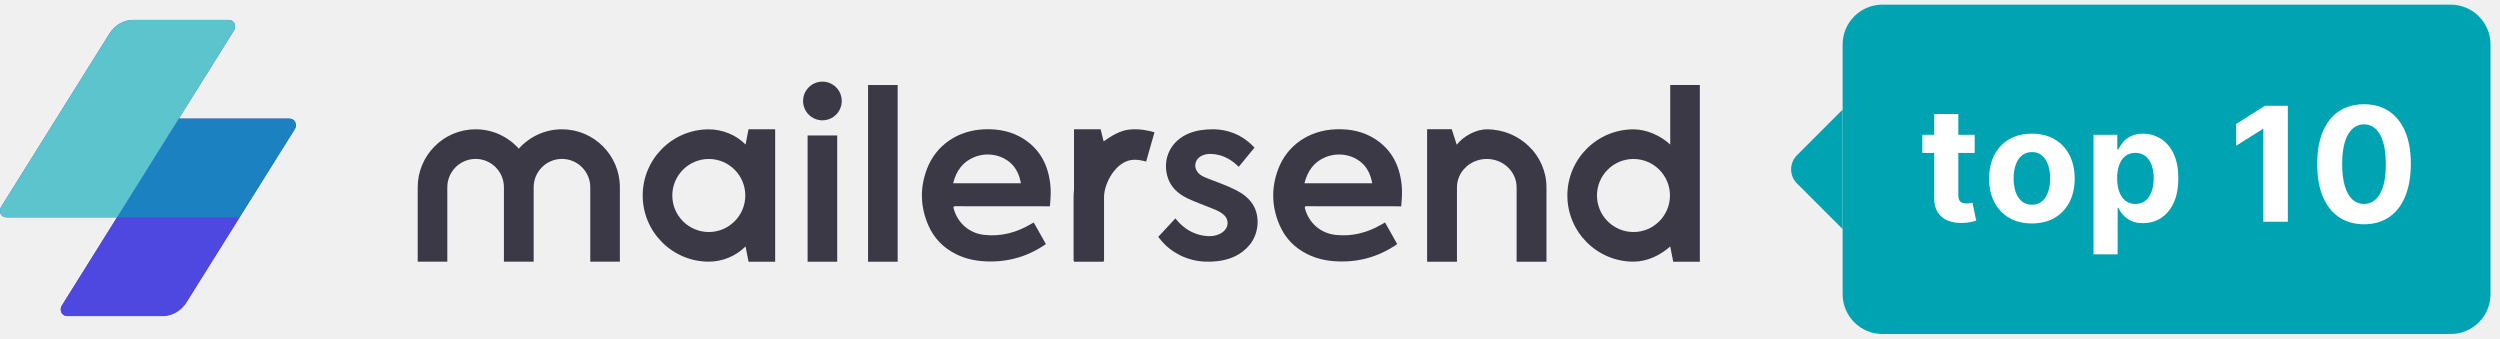
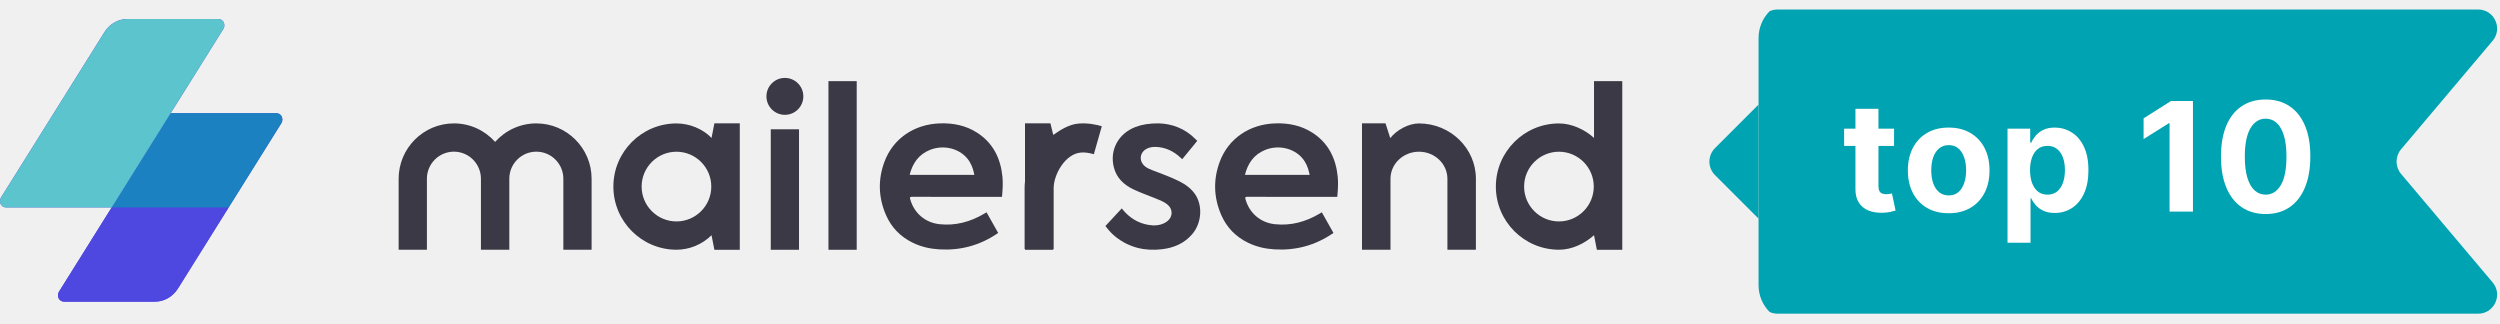
- <svg xmlns="http://www.w3.org/2000/svg" width="251" height="34" viewBox="0 0 251 34" fill="none">
+ <svg xmlns="http://www.w3.org/2000/svg" width="263" height="34" viewBox="0 0 263 34" fill="none">
  <g clip-path="url(#clip0_401_1466)">
    <path fill-rule="evenodd" clip-rule="evenodd" d="M29.579 12.166C29.463 11.997 29.269 11.91 29.074 11.91H17.952L23.498 3.045C23.641 2.818 23.649 2.506 23.476 2.256C23.358 2.087 23.162 2 22.966 2H13.389C12.428 2 11.529 2.516 10.99 3.376L0.106 20.775C-0.036 21.003 -0.042 21.314 0.129 21.564C0.246 21.733 0.439 21.82 0.635 21.82H11.751L6.204 30.687C6.104 30.847 6.074 31.048 6.119 31.24C6.19 31.537 6.453 31.732 6.737 31.732H16.308C17.277 31.732 18.182 31.213 18.724 30.345L24.056 21.82L29.602 12.955C29.745 12.728 29.751 12.416 29.579 12.166Z" fill="#4E48E0" />
    <path fill-rule="evenodd" clip-rule="evenodd" d="M24.058 21.818L18.725 30.345C18.182 31.213 17.277 31.732 16.308 31.732H6.737C6.453 31.732 6.19 31.537 6.12 31.24C6.074 31.048 6.105 30.847 6.204 30.687L11.752 21.818H24.058Z" fill="#4E48E0" />
    <path fill-rule="evenodd" clip-rule="evenodd" d="M17.945 11.91H29.074C29.269 11.91 29.463 11.997 29.579 12.166C29.751 12.416 29.744 12.727 29.602 12.955L24.057 21.82H11.746L17.945 11.91Z" fill="#1C81C1" />
    <path fill-rule="evenodd" clip-rule="evenodd" d="M0.635 21.82C0.439 21.82 0.246 21.733 0.13 21.564C-0.042 21.314 -0.036 21.003 0.106 20.775L10.991 3.376C11.529 2.516 12.428 2 13.389 2H22.966C23.162 2 23.358 2.087 23.476 2.256C23.649 2.506 23.641 2.818 23.498 3.045L11.752 21.82H0.635Z" fill="#5CC4CD" />
    <path fill-rule="evenodd" clip-rule="evenodd" d="M95.695 18.397H95.982H101.668C101.876 18.397 102.494 18.4 102.494 18.4C102.494 18.4 102.493 18.36 102.459 18.197C102.335 17.615 102.111 17.083 101.721 16.629C100.814 15.575 99.205 15.216 97.829 15.771C96.648 16.247 96.004 17.167 95.695 18.397ZM100.542 20.709C99.006 20.709 97.47 20.712 95.934 20.705C95.734 20.704 95.696 20.746 95.75 20.943C96.152 22.412 97.323 23.42 98.828 23.584C100.523 23.768 102.074 23.343 103.525 22.487L103.785 22.334L105.009 24.508C105.009 24.508 104.974 24.527 104.845 24.614C103.02 25.834 101.012 26.362 98.825 26.234C97.849 26.177 96.911 25.968 96.03 25.539C94.727 24.906 93.768 23.925 93.194 22.596C92.397 20.748 92.349 18.861 93.059 16.981C93.969 14.565 96.19 13.062 98.889 12.979C100.28 12.936 101.601 13.194 102.786 13.955C104.459 15.029 105.252 16.627 105.454 18.56C105.52 19.192 105.486 19.821 105.432 20.453C105.412 20.682 105.406 20.713 105.406 20.713C105.406 20.713 102.07 20.709 100.542 20.709Z" fill="#3A3945" />
    <path fill-rule="evenodd" clip-rule="evenodd" d="M130.968 18.397H131.254H136.94C137.148 18.397 137.766 18.4 137.766 18.4C137.766 18.4 137.765 18.36 137.731 18.197C137.607 17.615 137.383 17.083 136.993 16.629C136.086 15.575 134.477 15.216 133.101 15.771C131.92 16.247 131.276 17.167 130.968 18.397ZM135.814 20.709C134.278 20.709 132.742 20.712 131.206 20.705C131.006 20.704 130.968 20.746 131.022 20.943C131.424 22.412 132.594 23.42 134.1 23.584C135.795 23.768 137.346 23.343 138.797 22.487L139.056 22.334L140.281 24.508C140.281 24.508 140.246 24.527 140.117 24.614C138.292 25.834 136.284 26.362 134.097 26.234C133.121 26.177 132.183 25.968 131.302 25.539C129.999 24.906 129.04 23.925 128.466 22.596C127.669 20.748 127.621 18.861 128.331 16.981C129.241 14.565 131.462 13.062 134.161 12.979C135.552 12.936 136.873 13.194 138.058 13.955C139.731 15.029 140.524 16.627 140.726 18.56C140.792 19.192 140.758 19.821 140.703 20.453C140.684 20.682 140.678 20.713 140.678 20.713C140.678 20.713 137.342 20.709 135.814 20.709Z" fill="#3A3945" />
    <path fill-rule="evenodd" clip-rule="evenodd" d="M121.852 12.977C123.248 13.004 124.644 13.493 125.775 14.644C125.905 14.775 125.95 14.821 125.95 14.821L124.367 16.75C124.367 16.75 124.343 16.727 124.216 16.606C123.484 15.915 122.627 15.494 121.605 15.455C121.284 15.443 120.972 15.486 120.68 15.625C119.89 16.003 119.774 16.931 120.446 17.493C120.668 17.678 120.929 17.789 121.195 17.893C122.152 18.267 123.125 18.602 124.046 19.064C124.719 19.402 125.323 19.831 125.747 20.469C126.538 21.659 126.407 23.451 125.454 24.593C124.62 25.592 123.514 26.066 122.258 26.217C120.464 26.434 118.816 26.058 117.375 24.923C117.006 24.633 116.689 24.291 116.4 23.922C116.314 23.812 116.289 23.777 116.289 23.777L118.01 21.924C118.01 21.924 118.031 21.95 118.144 22.086C118.836 22.917 119.705 23.461 120.777 23.652C121.39 23.762 121.993 23.739 122.556 23.435C123.125 23.128 123.372 22.587 123.196 22.054C123.099 21.763 122.893 21.559 122.646 21.39C122.317 21.165 121.945 21.027 121.579 20.879C120.796 20.561 119.996 20.284 119.233 19.919C118.217 19.433 117.452 18.713 117.171 17.581C116.723 15.776 117.657 14.053 119.432 13.368C120.152 13.09 120.897 12.979 121.852 12.977Z" fill="#3A3945" />
    <path fill-rule="evenodd" clip-rule="evenodd" d="M71.164 23.295C69.143 23.295 67.499 21.65 67.499 19.628C67.499 17.606 69.143 15.961 71.164 15.961C73.184 15.961 74.828 17.606 74.828 19.628C74.828 21.65 73.184 23.295 71.164 23.295ZM75.154 12.975L74.854 14.511C73.922 13.547 72.528 12.986 71.164 12.986C67.504 12.986 64.527 15.966 64.527 19.628C64.527 23.29 67.504 26.27 71.164 26.27C72.528 26.27 73.86 25.725 74.854 24.745L75.154 26.276H77.826V12.975H75.154Z" fill="#3A3945" />
    <path fill-rule="evenodd" clip-rule="evenodd" d="M164.001 23.295C161.98 23.295 160.336 21.65 160.336 19.628C160.336 17.606 161.98 15.961 164.001 15.961C166.021 15.961 167.665 17.606 167.665 19.628C167.665 21.65 166.021 23.295 164.001 23.295ZM167.691 8.537V14.511C166.752 13.648 165.366 12.986 164.001 12.986C160.341 12.986 157.364 15.966 157.364 19.628C157.364 23.29 160.341 26.27 164.001 26.27C165.366 26.27 166.671 25.642 167.691 24.745L167.991 26.276H170.663V8.537H167.691Z" fill="#3A3945" />
    <path fill-rule="evenodd" clip-rule="evenodd" d="M81.084 26.276H84.056V13.601H81.084V26.276Z" fill="#3A3945" />
    <path fill-rule="evenodd" clip-rule="evenodd" d="M149.274 12.985C148.173 12.985 146.911 13.684 146.255 14.53L145.755 12.974H143.282V18.804V26.275H146.255H146.279V18.804C146.279 17.236 147.622 15.96 149.274 15.96C150.925 15.96 152.268 17.236 152.268 18.804V26.275H155.265V18.804C155.265 15.596 152.577 12.985 149.274 12.985Z" fill="#3A3945" />
    <path fill-rule="evenodd" clip-rule="evenodd" d="M87.153 26.276H90.125V8.537H87.153V26.276Z" fill="#3A3945" />
    <path fill-rule="evenodd" clip-rule="evenodd" d="M84.511 10.138C84.511 9.065 83.641 8.196 82.57 8.196C81.498 8.196 80.629 9.065 80.629 10.138C80.629 11.21 81.498 12.08 82.57 12.08C83.641 12.08 84.511 11.21 84.511 10.138Z" fill="#3A3945" />
    <path fill-rule="evenodd" clip-rule="evenodd" d="M113.474 12.998C112.483 13.077 111.582 13.643 110.802 14.193L110.503 12.975H107.83V19.087C107.803 19.322 107.788 19.555 107.788 19.785V26.192H107.83V26.276H110.802V26.192H110.845V19.785C110.845 18.372 112.05 16.18 113.716 16.048C114.129 16.016 114.522 16.066 115.074 16.223L115.91 13.281C115.302 13.107 114.474 12.919 113.474 12.998Z" fill="#3A3945" />
    <path fill-rule="evenodd" clip-rule="evenodd" d="M56.422 12.981C54.701 12.981 53.153 13.734 52.087 14.927C51.021 13.734 49.473 12.981 47.752 12.981C44.546 12.981 41.938 15.591 41.938 18.8V26.27H44.91V18.8C44.91 17.231 46.185 15.955 47.752 15.955C49.319 15.955 50.594 17.231 50.594 18.8V26.27H50.608H52.087H53.566H53.58V18.8C53.58 17.231 54.855 15.955 56.422 15.955C57.989 15.955 59.264 17.231 59.264 18.8V26.27H62.236V18.8C62.236 15.591 59.628 12.981 56.422 12.981Z" fill="#3A3945" />
  </g>
  <path d="M180.414 18.414C179.633 17.633 179.633 16.367 180.414 15.586L185 11L185 23L180.414 18.414Z" fill="#00A3B1" />
-   <rect x="185" y="0.466" width="65.046" height="33.068" rx="4" fill="#00A3B1" />
-   <path d="M198.256 13.534V15.352H193V13.534H198.256ZM194.193 11.443H196.614V19.58C196.614 19.803 196.648 19.977 196.716 20.102C196.784 20.224 196.879 20.309 197 20.358C197.125 20.407 197.269 20.432 197.432 20.432C197.545 20.432 197.659 20.422 197.773 20.403C197.886 20.381 197.973 20.364 198.034 20.352L198.415 22.153C198.294 22.191 198.123 22.235 197.903 22.284C197.684 22.337 197.417 22.369 197.102 22.381C196.519 22.403 196.008 22.326 195.568 22.148C195.133 21.97 194.794 21.693 194.551 21.318C194.309 20.943 194.189 20.47 194.193 19.898V11.443Z" fill="white" />
-   <path d="M204.002 22.432C203.119 22.432 202.356 22.244 201.712 21.869C201.072 21.491 200.578 20.964 200.229 20.29C199.881 19.612 199.706 18.826 199.706 17.932C199.706 17.03 199.881 16.242 200.229 15.568C200.578 14.89 201.072 14.364 201.712 13.989C202.356 13.61 203.119 13.421 204.002 13.421C204.884 13.421 205.646 13.61 206.286 13.989C206.93 14.364 207.426 14.89 207.775 15.568C208.123 16.242 208.297 17.03 208.297 17.932C208.297 18.826 208.123 19.612 207.775 20.29C207.426 20.964 206.93 21.491 206.286 21.869C205.646 22.244 204.884 22.432 204.002 22.432ZM204.013 20.557C204.415 20.557 204.75 20.443 205.019 20.216C205.288 19.985 205.49 19.671 205.627 19.273C205.767 18.875 205.837 18.422 205.837 17.915C205.837 17.407 205.767 16.955 205.627 16.557C205.49 16.159 205.288 15.845 205.019 15.614C204.75 15.383 204.415 15.267 204.013 15.267C203.608 15.267 203.267 15.383 202.99 15.614C202.718 15.845 202.511 16.159 202.371 16.557C202.235 16.955 202.167 17.407 202.167 17.915C202.167 18.422 202.235 18.875 202.371 19.273C202.511 19.671 202.718 19.985 202.99 20.216C203.267 20.443 203.608 20.557 204.013 20.557Z" fill="white" />
-   <path d="M210.191 25.534V13.534H212.577V15H212.685C212.792 14.765 212.945 14.527 213.146 14.284C213.35 14.038 213.615 13.833 213.941 13.671C214.271 13.504 214.68 13.421 215.168 13.421C215.805 13.421 216.392 13.587 216.93 13.921C217.468 14.25 217.898 14.748 218.22 15.415C218.542 16.078 218.702 16.909 218.702 17.909C218.702 18.883 218.545 19.705 218.231 20.375C217.92 21.042 217.496 21.547 216.958 21.892C216.424 22.233 215.826 22.403 215.163 22.403C214.693 22.403 214.293 22.326 213.964 22.171C213.638 22.015 213.371 21.82 213.163 21.585C212.954 21.347 212.795 21.106 212.685 20.864H212.612V25.534H210.191ZM212.56 17.898C212.56 18.417 212.632 18.869 212.776 19.256C212.92 19.642 213.129 19.943 213.401 20.159C213.674 20.371 214.006 20.477 214.396 20.477C214.79 20.477 215.123 20.369 215.396 20.153C215.668 19.934 215.875 19.631 216.015 19.244C216.159 18.854 216.231 18.405 216.231 17.898C216.231 17.394 216.161 16.951 216.021 16.568C215.881 16.186 215.674 15.886 215.401 15.671C215.129 15.455 214.793 15.347 214.396 15.347C214.002 15.347 213.668 15.451 213.396 15.659C213.127 15.867 212.92 16.163 212.776 16.546C212.632 16.928 212.56 17.379 212.56 17.898Z" fill="white" />
-   <path d="M229.699 10.625V22.261H227.239V12.96H227.171L224.506 14.631V12.449L227.387 10.625H229.699Z" fill="white" />
-   <path d="M237.347 22.517C236.37 22.513 235.529 22.273 234.824 21.796C234.124 21.318 233.584 20.627 233.205 19.722C232.83 18.816 232.645 17.727 232.648 16.455C232.648 15.186 232.836 14.104 233.211 13.21C233.59 12.316 234.129 11.636 234.83 11.171C235.535 10.701 236.374 10.466 237.347 10.466C238.321 10.466 239.158 10.701 239.859 11.171C240.563 11.64 241.105 12.322 241.484 13.216C241.862 14.106 242.05 15.186 242.046 16.455C242.046 17.731 241.857 18.822 241.478 19.727C241.103 20.633 240.565 21.324 239.864 21.801C239.163 22.278 238.324 22.517 237.347 22.517ZM237.347 20.477C238.014 20.477 238.546 20.142 238.944 19.472C239.341 18.801 239.538 17.796 239.535 16.455C239.535 15.572 239.444 14.837 239.262 14.25C239.084 13.663 238.83 13.222 238.501 12.926C238.175 12.631 237.79 12.483 237.347 12.483C236.684 12.483 236.154 12.814 235.756 13.477C235.359 14.14 235.158 15.133 235.154 16.455C235.154 17.349 235.243 18.095 235.421 18.693C235.603 19.288 235.859 19.735 236.188 20.034C236.518 20.33 236.904 20.477 237.347 20.477Z" fill="white" />
+   <g clip-path="url(#clip1_401_1466)">
+     <path d="M185 3C185 1.895 185.895 1 187 1H260.696C262.397 1 263.321 2.989 262.224 4.29L252.588 15.71C251.96 16.455 251.96 17.545 252.588 18.29L262.224 29.71C263.321 31.011 262.397 33 260.696 33H187C185.895 33 185 32.105 185 31V3Z" fill="#00A3B1" />
+     <path d="M199.256 13.534V15.352H194V13.534H199.256ZM195.193 11.443H197.614V19.58C197.614 19.803 197.648 19.977 197.716 20.102C197.784 20.224 197.879 20.309 198 20.358C198.125 20.407 198.269 20.432 198.432 20.432C198.545 20.432 198.659 20.422 198.773 20.403C198.886 20.381 198.973 20.364 199.034 20.352L199.415 22.153C199.294 22.191 199.123 22.235 198.903 22.284C198.684 22.337 198.417 22.369 198.102 22.381C197.519 22.403 197.008 22.326 196.568 22.148C196.133 21.97 195.794 21.693 195.551 21.318C195.309 20.943 195.189 20.47 195.193 19.898V11.443Z" fill="white" />
+     <path d="M205.002 22.432C204.119 22.432 203.356 22.244 202.712 21.869C202.072 21.491 201.578 20.964 201.229 20.29C200.881 19.612 200.706 18.826 200.706 17.932C200.706 17.03 200.881 16.242 201.229 15.568C201.578 14.89 202.072 14.364 202.712 13.989C203.356 13.61 204.119 13.421 205.002 13.421C205.884 13.421 206.646 13.61 207.286 13.989C207.93 14.364 208.426 14.89 208.775 15.568C209.123 16.242 209.297 17.03 209.297 17.932C209.297 18.826 209.123 19.612 208.775 20.29C208.426 20.964 207.93 21.491 207.286 21.869C206.646 22.244 205.884 22.432 205.002 22.432ZM205.013 20.557C205.415 20.557 205.75 20.443 206.019 20.216C206.288 19.985 206.49 19.671 206.627 19.273C206.767 18.875 206.837 18.422 206.837 17.915C206.837 17.407 206.767 16.955 206.627 16.557C206.49 16.159 206.288 15.845 206.019 15.614C205.75 15.383 205.415 15.267 205.013 15.267C204.608 15.267 204.267 15.383 203.99 15.614C203.718 15.845 203.511 16.159 203.371 16.557C203.235 16.955 203.167 17.407 203.167 17.915C203.167 18.422 203.235 18.875 203.371 19.273C203.511 19.671 203.718 19.985 203.99 20.216C204.267 20.443 204.608 20.557 205.013 20.557Z" fill="white" />
+     <path d="M211.191 25.534V13.534H213.577V15H213.685C213.792 14.765 213.945 14.527 214.146 14.284C214.35 14.038 214.615 13.833 214.941 13.671C215.271 13.504 215.68 13.421 216.168 13.421C216.805 13.421 217.392 13.587 217.93 13.921C218.468 14.25 218.898 14.748 219.22 15.415C219.542 16.078 219.702 16.909 219.702 17.909C219.702 18.883 219.545 19.705 219.231 20.375C218.92 21.042 218.496 21.547 217.958 21.892C217.424 22.233 216.826 22.403 216.163 22.403C215.693 22.403 215.293 22.326 214.964 22.171C214.638 22.015 214.371 21.82 214.163 21.585C213.954 21.347 213.795 21.106 213.685 20.864H213.612V25.534H211.191ZM213.56 17.898C213.56 18.417 213.632 18.869 213.776 19.256C213.92 19.642 214.129 19.943 214.401 20.159C214.674 20.371 215.006 20.477 215.396 20.477C215.79 20.477 216.123 20.369 216.396 20.153C216.668 19.934 216.875 19.631 217.015 19.244C217.159 18.854 217.231 18.405 217.231 17.898C217.231 17.394 217.161 16.951 217.021 16.568C216.881 16.186 216.674 15.886 216.401 15.671C216.129 15.455 215.793 15.347 215.396 15.347C215.002 15.347 214.668 15.451 214.396 15.659C214.127 15.867 213.92 16.163 213.776 16.546C213.632 16.928 213.56 17.379 213.56 17.898Z" fill="white" />
+     <path d="M230.699 10.625V22.261H228.239V12.96H228.171L225.506 14.631V12.449L228.387 10.625H230.699Z" fill="white" />
+     <path d="M238.347 22.517C237.37 22.513 236.529 22.273 235.824 21.796C235.124 21.318 234.584 20.627 234.205 19.722C233.83 18.816 233.645 17.727 233.648 16.455C233.648 15.186 233.836 14.104 234.211 13.21C234.59 12.316 235.129 11.636 235.83 11.171C236.535 10.701 237.374 10.466 238.347 10.466C239.321 10.466 240.158 10.701 240.859 11.171C241.563 11.64 242.105 12.322 242.484 13.216C242.862 14.106 243.05 15.186 243.046 16.455C243.046 17.731 242.857 18.822 242.478 19.727C242.103 20.633 241.565 21.324 240.864 21.801C240.163 22.278 239.324 22.517 238.347 22.517ZM238.347 20.477C239.014 20.477 239.546 20.142 239.944 19.472C240.341 18.801 240.538 17.796 240.535 16.455C240.535 15.572 240.444 14.837 240.262 14.25C240.084 13.663 239.83 13.222 239.501 12.926C239.175 12.631 238.79 12.483 238.347 12.483C237.684 12.483 237.154 12.814 236.756 13.477C236.359 14.14 236.158 15.133 236.154 16.455C236.154 17.349 236.243 18.095 236.421 18.693C236.603 19.288 236.859 19.735 237.188 20.034C237.518 20.33 237.904 20.477 238.347 20.477Z" fill="white" />
+   </g>
  <defs>
    <clipPath id="clip0_401_1466">
      <rect width="171" height="30" fill="white" transform="translate(0 2)" />
    </clipPath>
+     <clipPath id="clip1_401_1466">
+       <rect x="185" width="78" height="34" rx="4" fill="white" />
+     </clipPath>
  </defs>
</svg>
